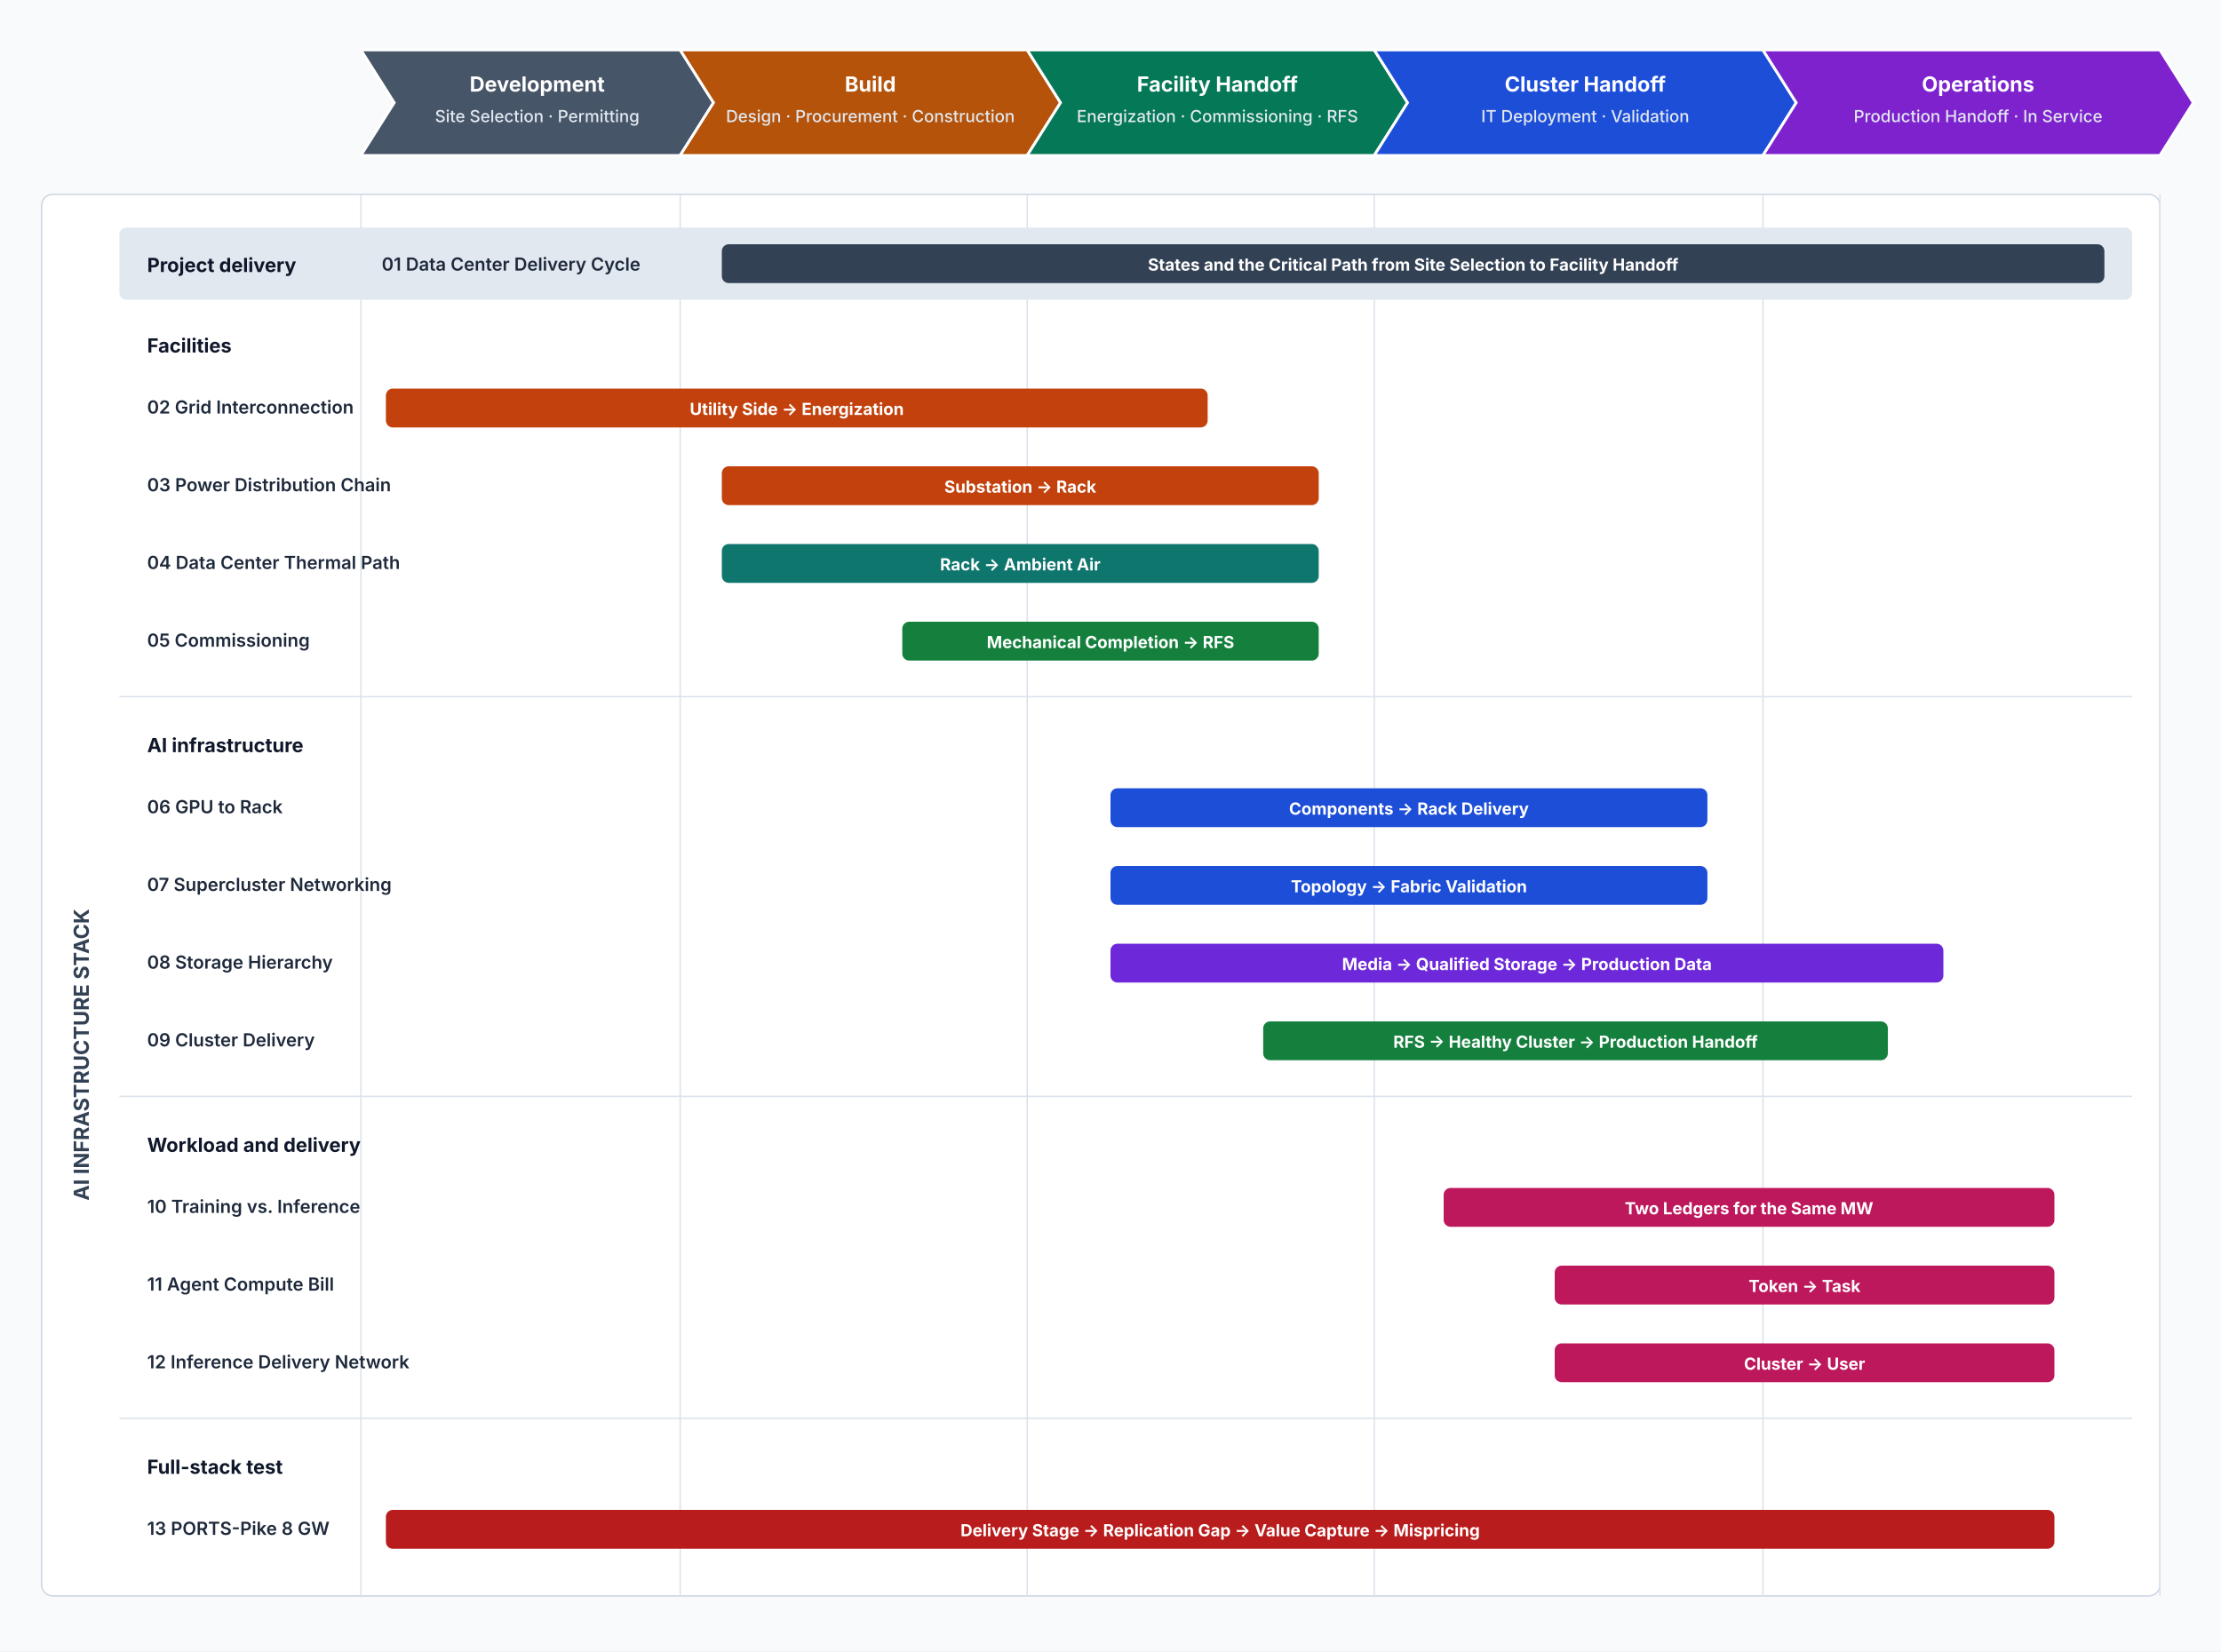
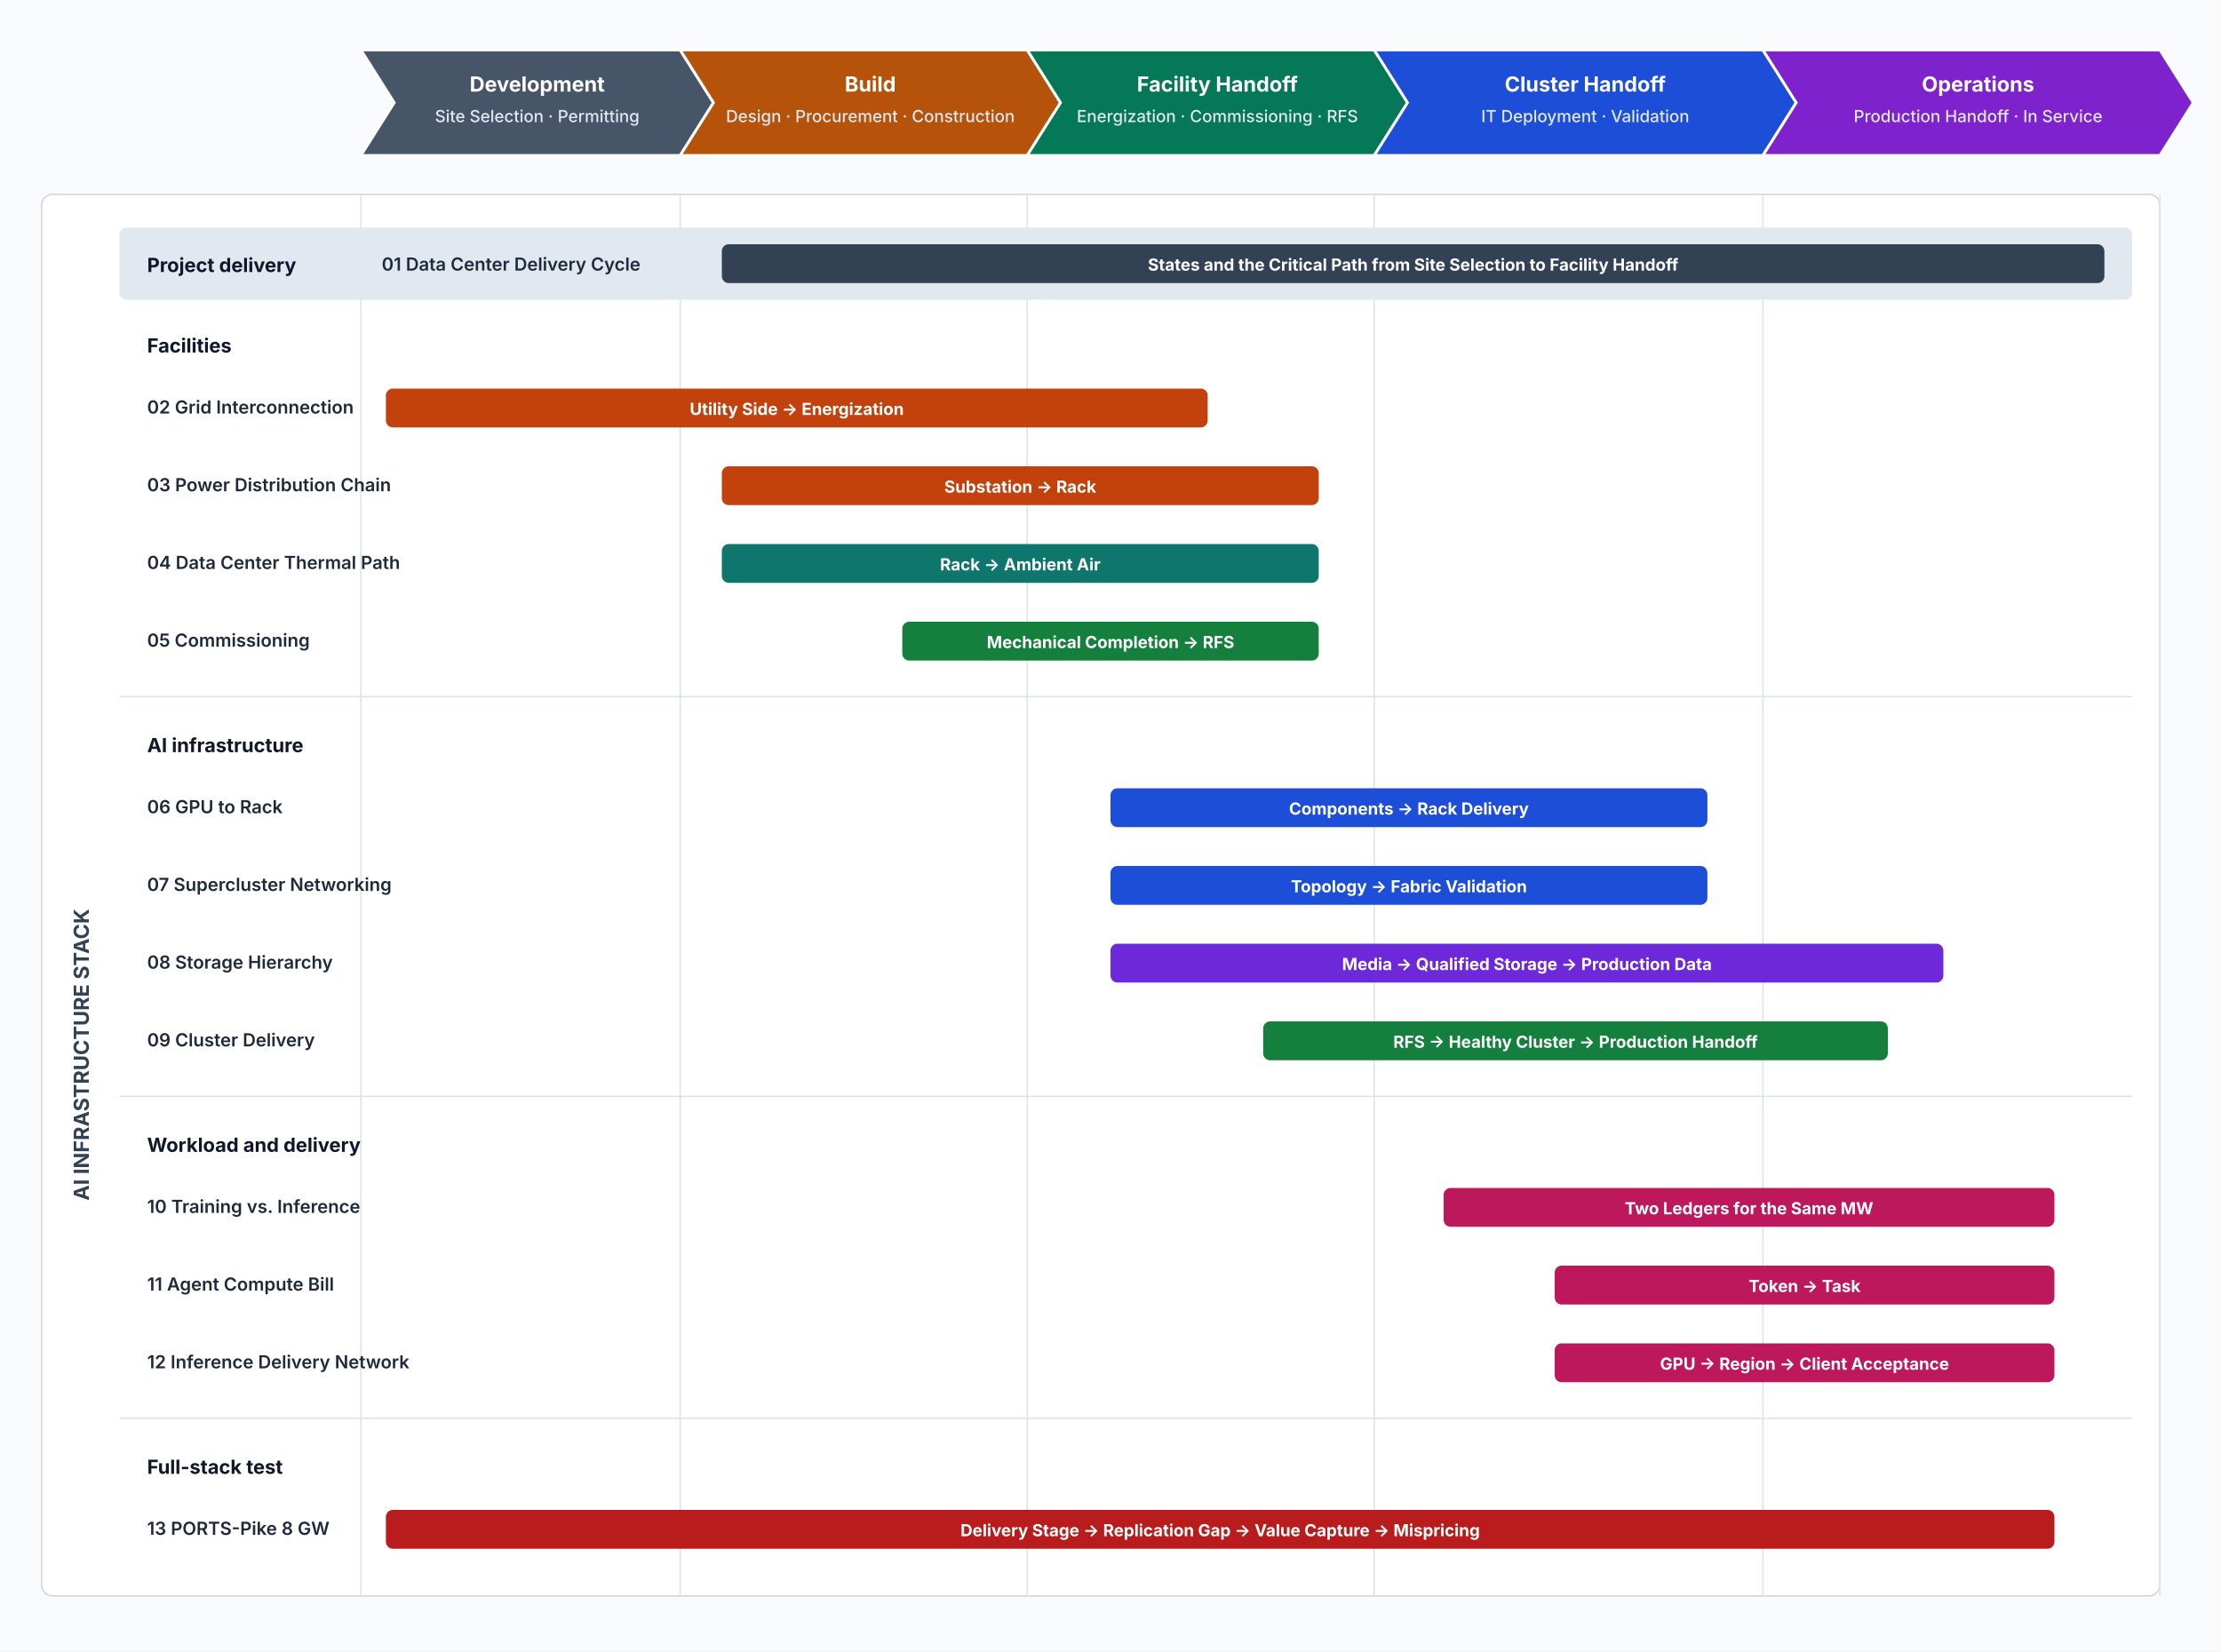
<svg xmlns="http://www.w3.org/2000/svg" width="1600" height="1190" viewBox="0 130 1600 1190" role="img" aria-labelledby="title desc">
  <defs>
    <style>
      .bg{fill:#f8fafc}.panel{fill:#fff;stroke:#cbd5e1;stroke-width:1}.grid{stroke:#dbe2ea;stroke-width:1}.milestone{stroke:#fff;stroke-width:2}
      .axis{font:700 15px -apple-system,BlinkMacSystemFont,"Segoe UI",sans-serif;fill:#334155}.phase{font:700 15px -apple-system,BlinkMacSystemFont,"Segoe UI",sans-serif;fill:#fff;text-anchor:middle}.phase-note{font:500 12px -apple-system,BlinkMacSystemFont,"Segoe UI",sans-serif;fill:#e2e8f0;text-anchor:middle}
      .group{font:700 14px -apple-system,BlinkMacSystemFont,"Segoe UI",sans-serif;fill:#0f172a}.row{font:600 13px -apple-system,BlinkMacSystemFont,"Segoe UI",sans-serif;fill:#1e293b}.small{font:500 11px -apple-system,BlinkMacSystemFont,"Segoe UI",sans-serif;fill:#64748b}.bartext{font:700 12px -apple-system,BlinkMacSystemFont,"Segoe UI",sans-serif;fill:#fff;text-anchor:middle}
      .development{fill:#475569}.build{fill:#b45309}.facility{fill:#047857}.cluster{fill:#1d4ed8}.operations{fill:#7e22ce}
      .overview{fill:#334155}.power{fill:#c2410c}.thermal{fill:#0f766e}.handoff{fill:#15803d}.compute{fill:#1d4ed8}.data{fill:#6d28d9}.service{fill:#be185d}.case{fill:#b91c1c}
    </style>
  </defs>
  <rect class="bg" width="1600" height="1320" />
  <path class="development milestone" d="M260 166H490L514 204L490 242H260L284 204Z" />
  <text class="phase" x="387" y="196">Development</text>
  <text class="phase-note" x="387" y="218">Site Selection · Permitting</text>
  <path class="build milestone" d="M490 166H740L764 204L740 242H490L514 204Z" />
  <text class="phase" x="627" y="196">Build</text>
  <text class="phase-note" x="627" y="218">Design · Procurement · Construction</text>
  <path class="facility milestone" d="M740 166H990L1014 204L990 242H740L764 204Z" />
  <text class="phase" x="877" y="196">Facility Handoff</text>
  <text class="phase-note" x="877" y="218">Energization · Commissioning · RFS</text>
  <path class="cluster milestone" d="M990 166H1270L1294 204L1270 242H990L1014 204Z" />
  <text class="phase" x="1142" y="196">Cluster Handoff</text>
  <text class="phase-note" x="1142" y="218">IT Deployment · Validation</text>
  <path class="operations milestone" d="M1270 166H1556L1580 204L1556 242H1270L1294 204Z" />
  <text class="phase" x="1425" y="196">Operations</text>
  <text class="phase-note" x="1425" y="218">Production Handoff · In Service</text>
  <rect class="panel" x="30" y="270" width="1526" height="1010" rx="8" />
  <text class="axis" transform="translate(64 890) rotate(-90)" text-anchor="middle">AI INFRASTRUCTURE STACK</text>
  <line class="grid" x1="260" y1="270" x2="260" y2="1280" />
  <line class="grid" x1="490" y1="270" x2="490" y2="1280" />
  <line class="grid" x1="740" y1="270" x2="740" y2="1280" />
  <line class="grid" x1="990" y1="270" x2="990" y2="1280" />
  <line class="grid" x1="1270" y1="270" x2="1270" y2="1280" />
  <line class="grid" x1="1556" y1="270" x2="1556" y2="1280" />
  <rect x="86" y="294" width="1450" height="52" fill="#e2e8f0" rx="5" />
  <text class="group" x="106" y="326">Project delivery</text>
  <text class="row" x="275" y="325">01 Data Center Delivery Cycle</text>
  <rect class="overview" x="520" y="306" width="996" height="28" rx="5" />
  <text class="bartext" x="1018" y="325">States and the Critical Path from Site Selection to Facility Handoff</text>
  <text class="group" x="106" y="384">Facilities</text>
  <text class="row" x="106" y="428">02 Grid Interconnection</text>
  <rect class="power" x="278" y="410" width="592" height="28" rx="5" />
  <text class="bartext" x="574" y="429">Utility Side → Energization</text>
  <text class="row" x="106" y="484">03 Power Distribution Chain</text>
  <rect class="power" x="520" y="466" width="430" height="28" rx="5" />
  <text class="bartext" x="735" y="485">Substation → Rack</text>
  <text class="row" x="106" y="540">04 Data Center Thermal Path</text>
  <rect class="thermal" x="520" y="522" width="430" height="28" rx="5" />
  <text class="bartext" x="735" y="541">Rack → Ambient Air</text>
  <text class="row" x="106" y="596">05 Commissioning</text>
  <rect class="handoff" x="650" y="578" width="300" height="28" rx="5" />
  <text class="bartext" x="800" y="597">Mechanical Completion → RFS</text>
  <line class="grid" x1="86" y1="632" x2="1536" y2="632" />
  <text class="group" x="106" y="672">AI infrastructure</text>
  <text class="row" x="106" y="716">06 GPU to Rack</text>
  <rect class="compute" x="800" y="698" width="430" height="28" rx="5" />
  <text class="bartext" x="1015" y="717">Components → Rack Delivery</text>
  <text class="row" x="106" y="772">07 Supercluster Networking</text>
  <rect class="compute" x="800" y="754" width="430" height="28" rx="5" />
  <text class="bartext" x="1015" y="773">Topology → Fabric Validation</text>
  <text class="row" x="106" y="828">08 Storage Hierarchy</text>
  <rect class="data" x="800" y="810" width="600" height="28" rx="5" />
  <text class="bartext" x="1100" y="829">Media → Qualified Storage → Production Data</text>
  <text class="row" x="106" y="884">09 Cluster Delivery</text>
  <rect class="handoff" x="910" y="866" width="450" height="28" rx="5" />
  <text class="bartext" x="1135" y="885">RFS → Healthy Cluster → Production Handoff</text>
  <line class="grid" x1="86" y1="920" x2="1536" y2="920" />
  <text class="group" x="106" y="960">Workload and delivery</text>
  <text class="row" x="106" y="1004">10 Training vs. Inference</text>
  <rect class="service" x="1040" y="986" width="440" height="28" rx="5" />
  <text class="bartext" x="1260" y="1005">Two Ledgers for the Same MW</text>
  <text class="row" x="106" y="1060">11 Agent Compute Bill</text>
  <rect class="service" x="1120" y="1042" width="360" height="28" rx="5" />
  <text class="bartext" x="1300" y="1061">Token → Task</text>
  <text class="row" x="106" y="1116">12 Inference Delivery Network</text>
  <rect class="service" x="1120" y="1098" width="360" height="28" rx="5" />
-   <text class="bartext" x="1300" y="1117">Cluster → User</text>
+   <text class="bartext" x="1300" y="1117">GPU → Region → Client Acceptance</text>
  <line class="grid" x1="86" y1="1152" x2="1536" y2="1152" />
  <text class="group" x="106" y="1192">Full-stack test</text>
  <text class="row" x="106" y="1236">13 PORTS-Pike 8 GW</text>
  <rect class="case" x="278" y="1218" width="1202" height="28" rx="5" />
  <text class="bartext" x="879" y="1237">Delivery Stage → Replication Gap → Value Capture → Mispricing</text>
</svg>
